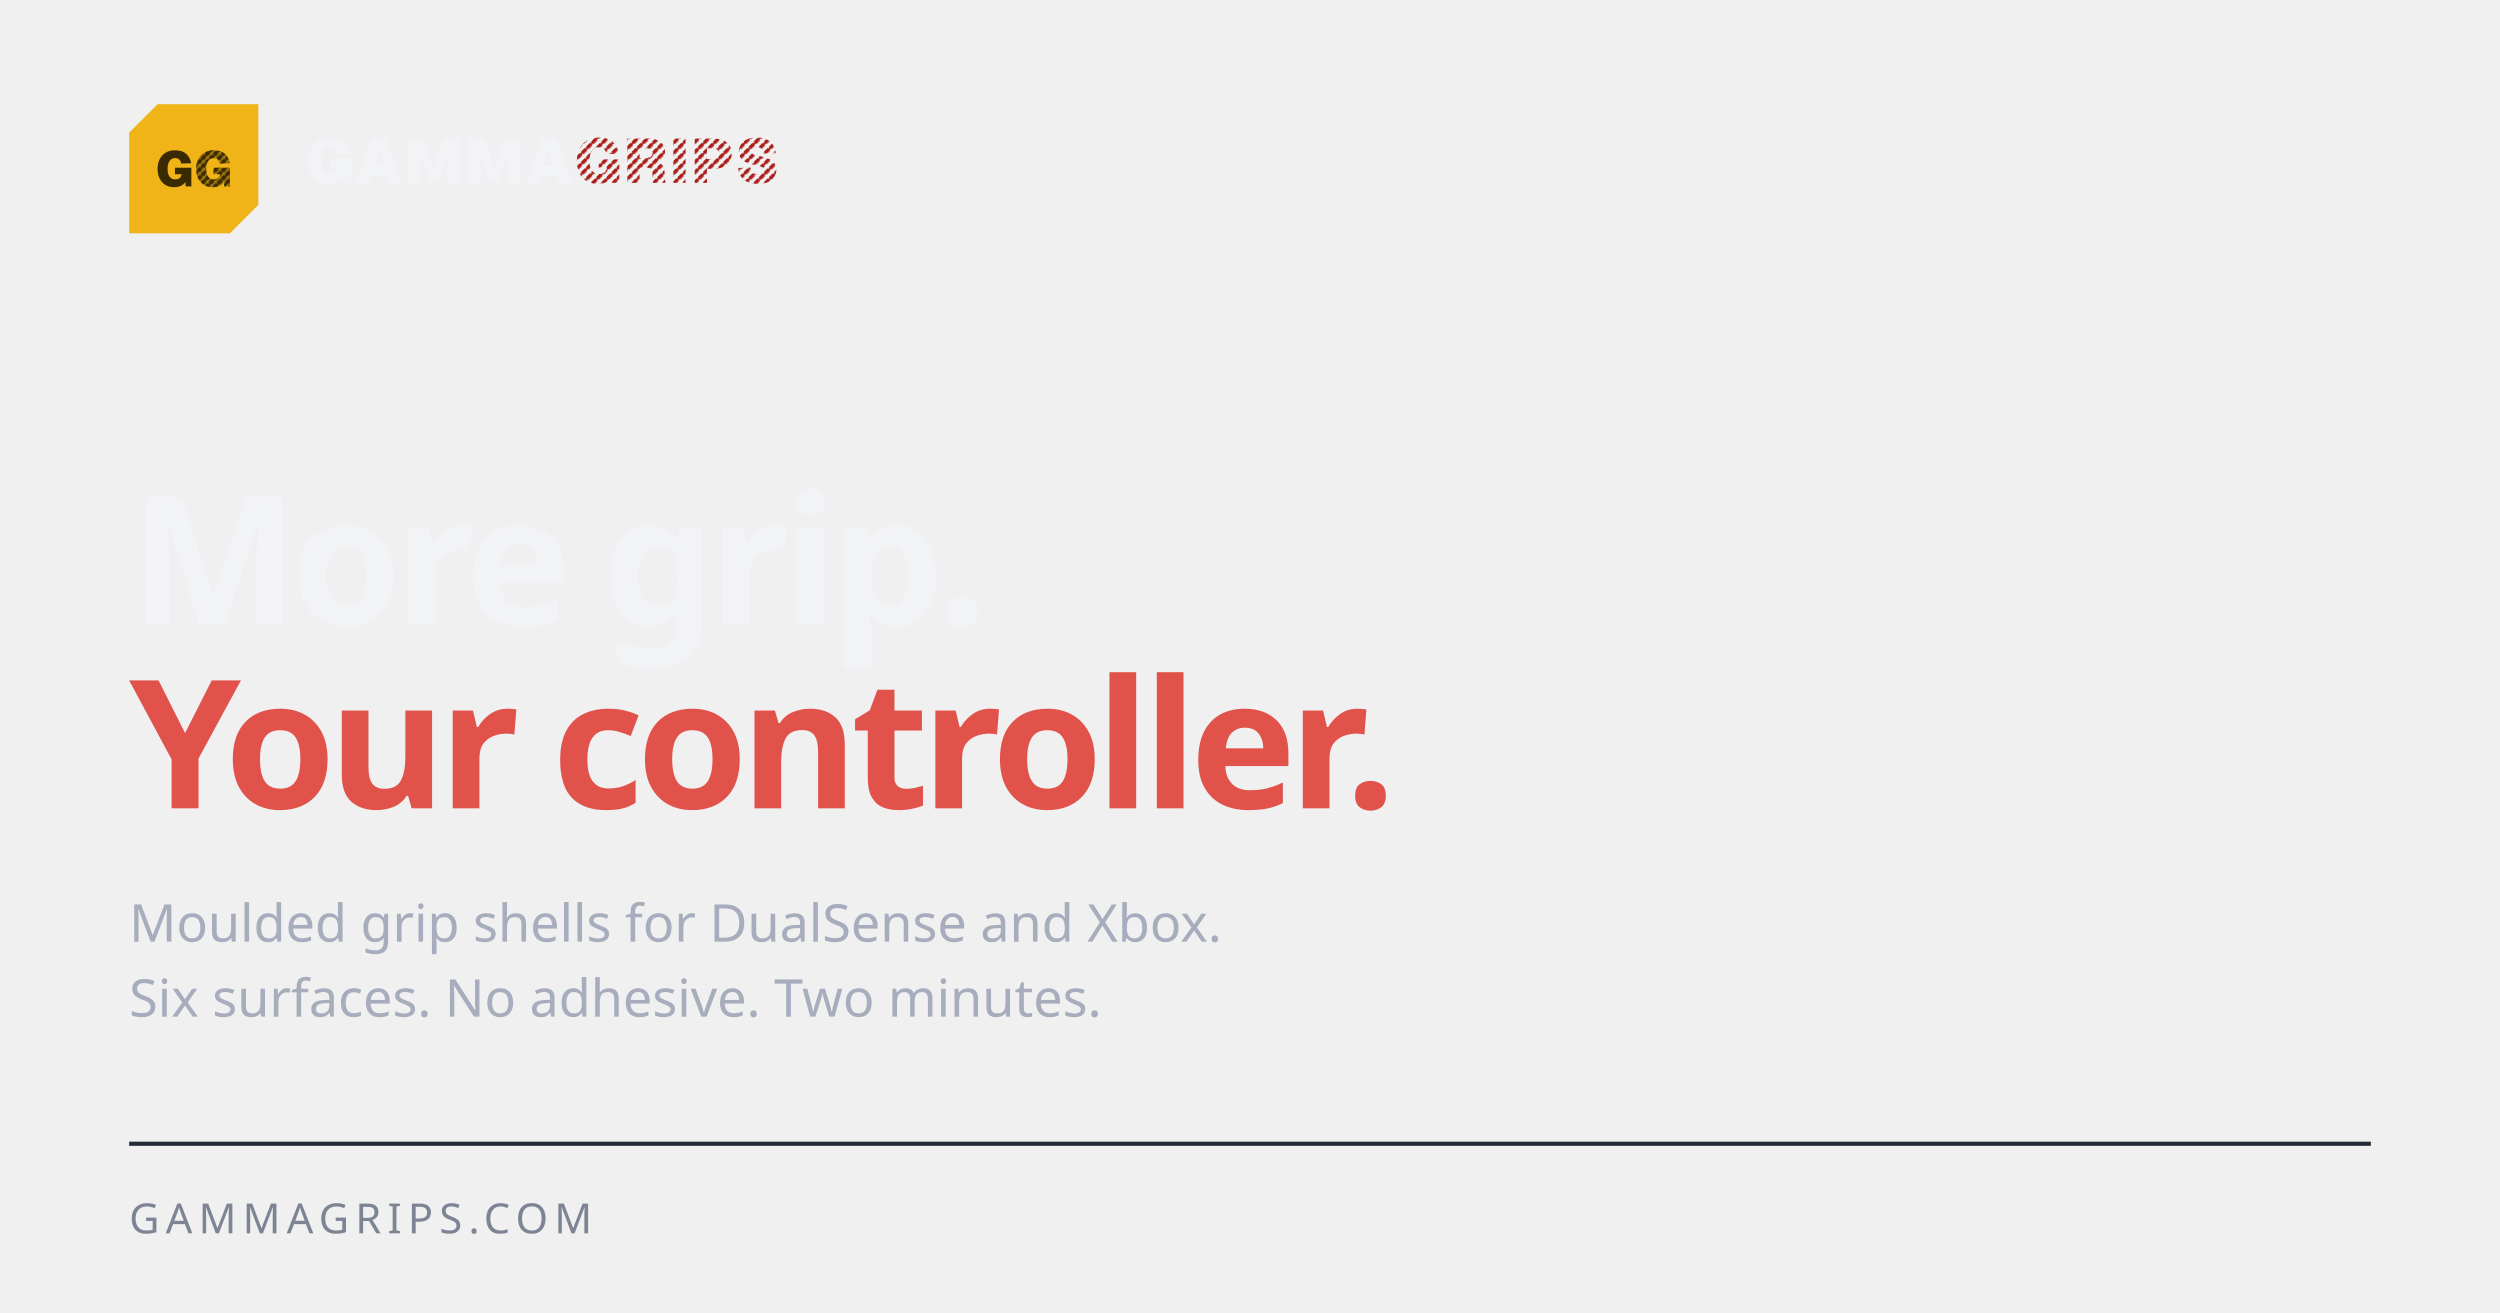
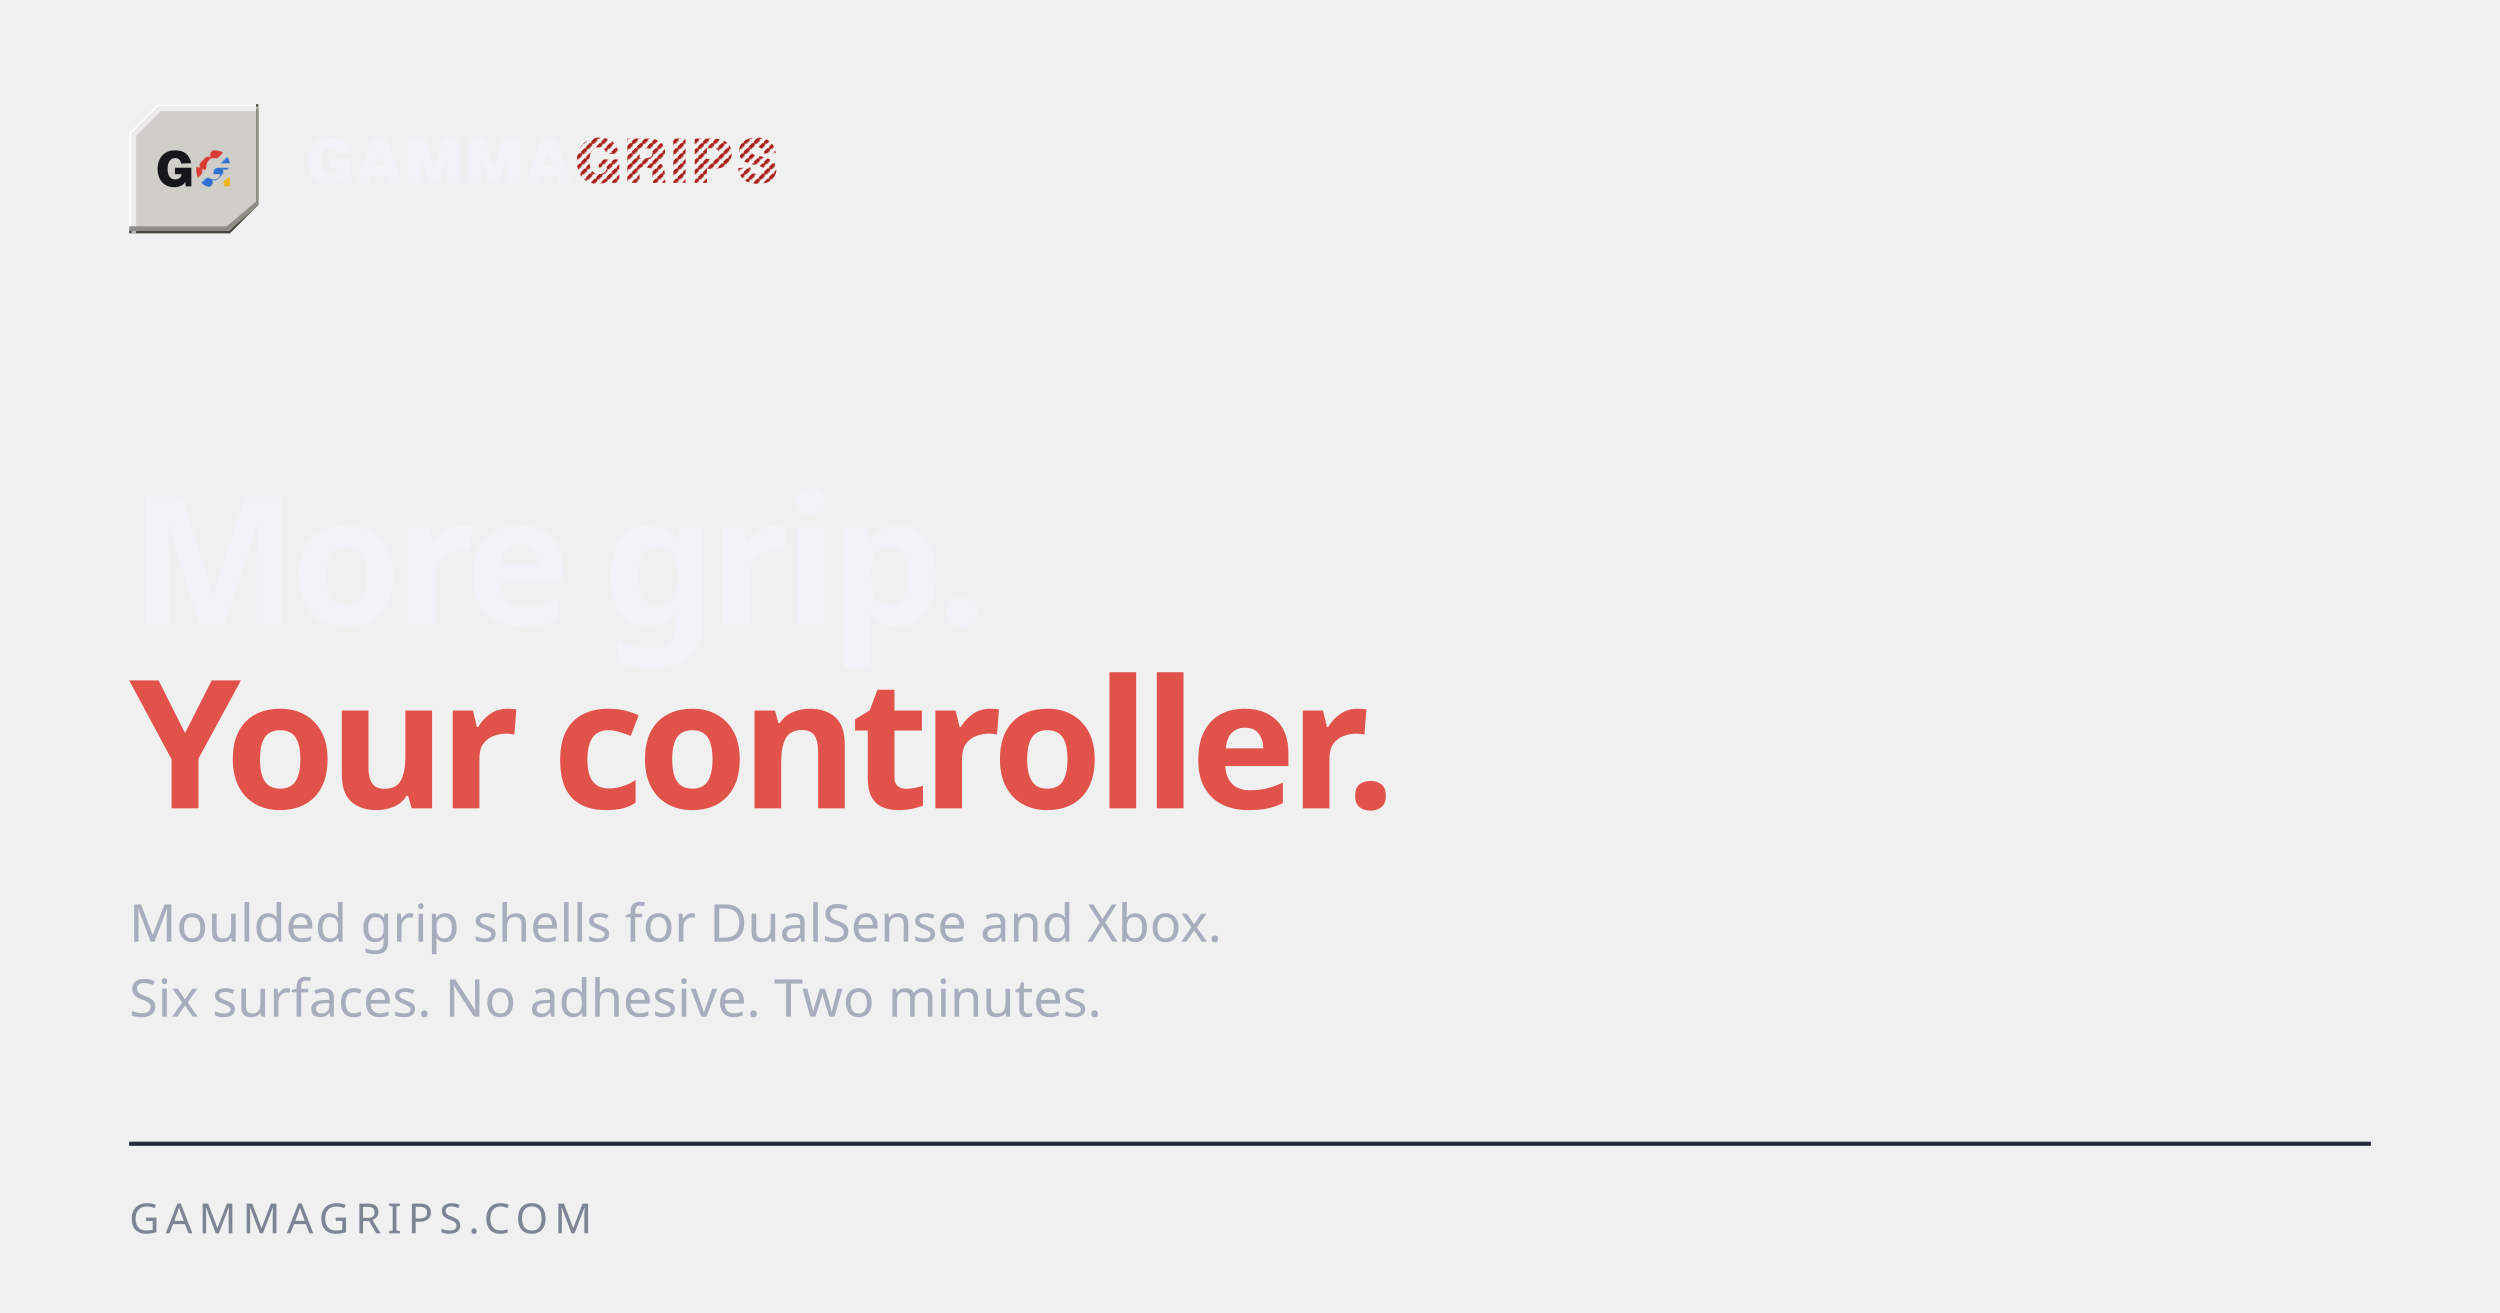
<svg xmlns="http://www.w3.org/2000/svg" viewBox="0 0 1200 630">
  <g transform="translate(62 50)">
-     <path d="M13.64 0H62V48.36L48.36 62H0V13.64Z" fill="#f0b419" />
+     <defs>
+       <pattern id="kf-ogk" width="120" height="30" patternUnits="userSpaceOnUse" patternTransform="rotate(45)">
+         <rect x="0" width="18" height="30" rx="9" fill="#1d9b52" />
+         <rect x="30" width="18" height="30" rx="9" fill="#d83a34" />
+         <rect x="60" width="18" height="30" rx="9" fill="#2f6fd0" />
+         <rect x="90" width="18" height="30" rx="9" fill="#f0b419" />
+       </pattern>
+       <clipPath id="kc-ogk">
+         <path d="M13.64 0H62V48.36L48.36 62H0V13.64Z" />
+       </clipPath>
+     </defs>
+     <path d="M13.64 0H62V48.36L48.36 62H0V13.64Z" fill="#cfcec9" />
+     <g clip-path="url(#kc-ogk)" fill="none" stroke-width="2.232">
+       <path d="M0 62V13.64L13.64 0H62" stroke="#ffffff" />
+       <path d="M62 0V48.36L48.36 62H0" stroke="#46453f" />
+       <path d="M2.232 62V14.756L14.756 2.232H62" stroke="rgba(255,255,255,0.6)" />
+       <path d="M62 2.232V47.244L47.244 59.768H0" stroke="#8e8d88" />
+     </g>
    <g transform="translate(13.64 22.147) scale(0.2386254)">
-       <defs>
-         <pattern id="km-ogk" width="11.5" height="11.5" patternUnits="userSpaceOnUse" patternTransform="rotate(45)">
-           <rect width="8.236" height="11.5" rx="4.118" fill="#3a2a00" />
-         </pattern>
-       </defs>
      <g transform="translate(-4 72.6)">
-         <path d="M37.5 1.6L37.5 1.6Q27.1 1.6 19.6 -3.05Q12.1 -7.7 8.05 -16Q4 -24.3 4 -35.4L4 -35.4Q4 -46.1 8.15 -54.5Q12.3 -62.9 20.1 -67.75Q27.9 -72.6 38.9 -72.6L38.9 -72.6Q53.5 -72.6 61.3 -65.8Q69.1 -59 71.7 -46.7L71.7 -46.7L51.4 -45.9Q50.5 -51.2 47.6 -54.05Q44.7 -56.9 39.1 -56.9L39.1 -56.9Q31.9 -56.9 28 -51Q24.1 -45.1 24.1 -35.4L24.1 -35.4Q24.1 -25.8 27.85 -19.95Q31.6 -14.1 39.5 -14.1L39.5 -14.1Q45 -14.1 48.3 -16.85Q51.6 -19.6 52.3 -24.6L52.3 -24.6L39 -24.6L39 -37.6L71.9 -37.6L71.9 0L60.5 0L59.9 -9.1Q57.1 -4.1 51.15 -1.25Q45.2 1.6 37.5 1.6" fill="#3a2a00" />
-         <path d="M115.1 1.6L115.1 1.6Q104.7 1.6 97.2 -3.05Q89.7 -7.7 85.65 -16Q81.6 -24.3 81.6 -35.4L81.6 -35.4Q81.6 -46.1 85.75 -54.5Q89.9 -62.9 97.7 -67.75Q105.5 -72.6 116.5 -72.6L116.5 -72.6Q131.1 -72.6 138.9 -65.8Q146.7 -59 149.3 -46.7L149.3 -46.7L129 -45.9Q128.1 -51.2 125.2 -54.05Q122.3 -56.9 116.7 -56.9L116.7 -56.9Q109.5 -56.9 105.6 -51Q101.7 -45.1 101.7 -35.4L101.7 -35.4Q101.7 -25.8 105.45 -19.95Q109.2 -14.1 117.1 -14.1L117.1 -14.1Q122.6 -14.1 125.9 -16.85Q129.2 -19.6 129.9 -24.6L129.9 -24.6L116.6 -24.6L116.6 -37.6L149.5 -37.6L149.5 0L138.1 0L137.5 -9.1Q134.7 -4.1 128.75 -1.25Q122.8 1.6 115.1 1.6" fill="#3a2a00" opacity="0.45" />
-         <path d="M115.1 1.6L115.1 1.6Q104.7 1.6 97.2 -3.05Q89.7 -7.7 85.65 -16Q81.6 -24.3 81.6 -35.4L81.6 -35.4Q81.6 -46.1 85.75 -54.5Q89.9 -62.9 97.7 -67.75Q105.5 -72.6 116.5 -72.6L116.5 -72.6Q131.1 -72.6 138.9 -65.8Q146.7 -59 149.3 -46.7L149.3 -46.7L129 -45.9Q128.1 -51.2 125.2 -54.05Q122.3 -56.9 116.7 -56.9L116.7 -56.9Q109.5 -56.9 105.6 -51Q101.7 -45.1 101.7 -35.4L101.7 -35.4Q101.7 -25.8 105.45 -19.95Q109.2 -14.1 117.1 -14.1L117.1 -14.1Q122.6 -14.1 125.9 -16.85Q129.2 -19.6 129.9 -24.6L129.9 -24.6L116.6 -24.6L116.6 -37.6L149.5 -37.6L149.5 0L138.1 0L137.5 -9.1Q134.7 -4.1 128.75 -1.25Q122.8 1.6 115.1 1.6" fill="url(#km-ogk)" />
+         <path d="M37.5 1.6L37.5 1.6Q27.1 1.6 19.6 -3.05Q12.1 -7.7 8.05 -16Q4 -24.3 4 -35.4L4 -35.4Q4 -46.1 8.15 -54.5Q12.3 -62.9 20.1 -67.75Q27.9 -72.6 38.9 -72.6L38.9 -72.6Q53.5 -72.6 61.3 -65.8Q69.1 -59 71.7 -46.7L71.7 -46.7L51.4 -45.9Q50.5 -51.2 47.6 -54.05Q44.7 -56.9 39.1 -56.9L39.1 -56.9Q31.9 -56.9 28 -51Q24.1 -45.1 24.1 -35.4L24.1 -35.4Q24.1 -25.8 27.85 -19.95Q31.6 -14.1 39.5 -14.1L39.5 -14.1Q45 -14.1 48.3 -16.85Q51.6 -19.6 52.3 -24.6L52.3 -24.6L39 -24.6L39 -37.6L71.9 -37.6L71.9 0L60.5 0L59.9 -9.1Q57.1 -4.1 51.15 -1.25Q45.2 1.6 37.5 1.6" fill="#16171b" />
+         <path d="M115.1 1.6L115.1 1.6Q104.7 1.6 97.2 -3.05Q89.7 -7.7 85.65 -16Q81.6 -24.3 81.6 -35.4L81.6 -35.4Q81.6 -46.1 85.75 -54.5Q89.9 -62.9 97.7 -67.75Q105.5 -72.6 116.5 -72.6L116.5 -72.6Q131.1 -72.6 138.9 -65.8Q146.7 -59 149.3 -46.7L149.3 -46.7L129 -45.9Q128.1 -51.2 125.2 -54.05Q122.3 -56.9 116.7 -56.9L116.7 -56.9Q109.5 -56.9 105.6 -51Q101.7 -45.1 101.7 -35.4L101.7 -35.4Q101.7 -25.8 105.45 -19.95Q109.2 -14.1 117.1 -14.1L117.1 -14.1Q122.6 -14.1 125.9 -16.85Q129.2 -19.6 129.9 -24.6L129.9 -24.6L116.6 -24.6L116.6 -37.6L149.5 -37.6L149.5 0L138.1 0L137.5 -9.1Q134.7 -4.1 128.75 -1.25Q122.8 1.6 115.1 1.6" fill="url(#kf-ogk)" />
      </g>
    </g>
  </g>
  <g transform="translate(148 66) scale(0.30)">
    <defs>
      <pattern id="kn-og" width="11.5" height="11.5" patternUnits="userSpaceOnUse" patternTransform="rotate(45)">
        <rect width="5.8" height="11.5" rx="2.9" fill="#a81f1a" />
      </pattern>
    </defs>
    <g transform="translate(-4 72.6)">
      <path d="M37.5 1.6L37.5 1.6Q27.1 1.6 19.6 -3.05Q12.1 -7.7 8.05 -16Q4 -24.3 4 -35.4L4 -35.4Q4 -46.1 8.15 -54.5Q12.3 -62.9 20.1 -67.75Q27.9 -72.6 38.9 -72.6L38.9 -72.6Q53.5 -72.6 61.3 -65.8Q69.1 -59 71.7 -46.7L71.7 -46.7L51.4 -45.9Q50.5 -51.2 47.6 -54.05Q44.7 -56.9 39.1 -56.9L39.1 -56.9Q31.9 -56.9 28 -51Q24.1 -45.1 24.1 -35.4L24.1 -35.4Q24.1 -25.8 27.85 -19.95Q31.6 -14.1 39.5 -14.1L39.5 -14.1Q45 -14.1 48.3 -16.85Q51.6 -19.6 52.3 -24.6L52.3 -24.6L39 -24.6L39 -37.6L71.9 -37.6L71.9 0L60.5 0L59.9 -9.1Q57.1 -4.1 51.15 -1.25Q45.2 1.6 37.5 1.6M100.3 0L80.4 0L106 -71L128.3 -71L153.9 0L133.9 0L129.9 -11.7L104.3 -11.7L100.3 0M117.2 -49.4L109.5 -26.9L124.8 -26.9L117.2 -49.4M183.7 0L164.1 0L164.1 -71L189.9 -71L204.9 -25.9L219.9 -71L245.7 -71L245.7 0L226.1 0L226.1 -40L211.8 -0.3L197.9 -0.3L183.7 -40L183.7 0M279.9 0L260.3 0L260.3 -71L286.1 -71L301.1 -25.9L316.1 -71L341.9 -71L341.9 0L322.3 0L322.3 -40L308 -0.3L294.1 -0.3L279.9 -40L279.9 0M372 0L352.1 0L377.7 -71L400 -71L425.6 0L405.6 0L401.6 -11.7L376 -11.7L372 0M388.9 -49.4L381.2 -26.9L396.5 -26.9L388.9 -49.4" fill="#f2f3f7" />
      <path d="M467.1 1.6L467.1 1.6Q456.7 1.6 449.2 -3.05Q441.7 -7.7 437.65 -16Q433.6 -24.3 433.6 -35.4L433.6 -35.4Q433.6 -46.1 437.75 -54.5Q441.9 -62.9 449.7 -67.75Q457.5 -72.6 468.5 -72.6L468.5 -72.6Q483.1 -72.6 490.9 -65.8Q498.7 -59 501.3 -46.7L501.3 -46.7L481 -45.9Q480.1 -51.2 477.2 -54.05Q474.3 -56.9 468.7 -56.9L468.7 -56.9Q461.5 -56.9 457.6 -51Q453.7 -45.1 453.7 -35.4L453.7 -35.4Q453.7 -25.8 457.45 -19.95Q461.2 -14.1 469.1 -14.1L469.1 -14.1Q474.6 -14.1 477.9 -16.85Q481.2 -19.6 481.9 -24.6L481.9 -24.6L468.6 -24.6L468.6 -37.6L501.5 -37.6L501.5 0L490.1 0L489.5 -9.1Q486.7 -4.1 480.75 -1.25Q474.8 1.6 467.1 1.6M534 0L514.4 0L514.4 -71L548.3 -71Q556.3 -71 562.25 -68.4Q568.2 -65.8 571.45 -61.1Q574.7 -56.4 574.7 -50L574.7 -50Q574.7 -43.3 571.35 -38.7Q568 -34.1 561.9 -32.2L561.9 -32.2Q567.6 -31.5 570.45 -28.4Q573.3 -25.3 573.7 -20L573.7 -20L575.3 0L555.3 0L554.3 -16.6Q554.1 -20.5 552.2 -22.35Q550.3 -24.2 545.5 -24.2L545.5 -24.2L534 -24.2L534 0M534 -55.3L534 -39.9L544.7 -39.9Q549.6 -39.9 552.15 -41.95Q554.7 -44 554.7 -47.7L554.7 -47.7Q554.7 -55.3 544.7 -55.3L544.7 -55.3L534 -55.3M607.6 0L588 0L588 -71L607.6 -71L607.6 0M641.8 0L622.2 0L622.2 -71L652.6 -71Q666 -71 673.65 -64.5Q681.3 -58 681.3 -46.7L681.3 -46.7Q681.3 -39.3 677.85 -33.85Q674.4 -28.4 667.95 -25.45Q661.5 -22.5 652.6 -22.5L652.6 -22.5L641.8 -22.5L641.8 0M641.8 -55.3L641.8 -38.2L651.1 -38.2Q655.7 -38.2 658.5 -40.35Q661.3 -42.5 661.3 -46.7L661.3 -46.7Q661.3 -50.9 658.55 -53.1Q655.8 -55.3 651.1 -55.3L651.1 -55.3L641.8 -55.3M723.5 1.6L723.5 1.6Q708.8 1.6 700.7 -5.25Q692.6 -12.1 691.8 -23.8L691.8 -23.8L711.3 -24.7Q712.1 -19.5 715.05 -16.65Q718 -13.8 723.7 -13.8L723.7 -13.8Q728.2 -13.8 730.65 -15.35Q733.1 -16.9 733.1 -20L733.1 -20Q733.1 -21.9 732.15 -23.35Q731.2 -24.8 728.45 -25.95Q725.7 -27.1 720.3 -28.2L720.3 -28.2Q710.6 -30.2 704.6 -32.85Q698.6 -35.5 695.85 -39.7Q693.1 -43.9 693.1 -50.4L693.1 -50.4Q693.1 -57 696.5 -62Q699.9 -67 706.3 -69.8Q712.7 -72.6 721.7 -72.6L721.7 -72.6Q731.2 -72.6 737.6 -69.4Q744 -66.2 747.55 -60.6Q751.1 -55 751.8 -47.6L751.8 -47.6L732.5 -46.8Q732.1 -51.7 729.25 -54.45Q726.4 -57.2 721.5 -57.2L721.5 -57.2Q717.3 -57.2 715 -55.5Q712.7 -53.8 712.7 -51L712.7 -51Q712.7 -47.7 715.35 -45.95Q718 -44.2 724.9 -43L724.9 -43Q735.4 -41.2 741.5 -38.1Q747.6 -35 750.15 -30.7Q752.7 -26.4 752.7 -20.8L752.7 -20.8Q752.7 -10.4 745 -4.4Q737.3 1.6 723.5 1.6" fill="url(#kn-og)" />
    </g>
  </g>
  <text x="62" y="300" font-family="sans-serif" font-size="86" font-weight="800" letter-spacing="-3.5" fill="#f2f3f7">More grip.</text>
  <text x="62" y="388" font-family="sans-serif" font-size="86" font-weight="800" letter-spacing="-3.5" fill="#e0524a">Your controller.</text>
  <text x="62" y="452" font-family="sans-serif" font-size="25" fill="#a7adbd">Moulded grip shells for DualSense and Xbox.</text>
  <text x="62" y="488" font-family="sans-serif" font-size="25" fill="#a7adbd">Six surfaces. No adhesive. Two minutes.</text>
  <rect x="62" y="548" width="1076" height="2" fill="#262b38" />
  <text x="62" y="592" font-family="sans-serif" font-size="20" letter-spacing="3" fill="#7d8494">GAMMAGRIPS.COM</text>
</svg>
